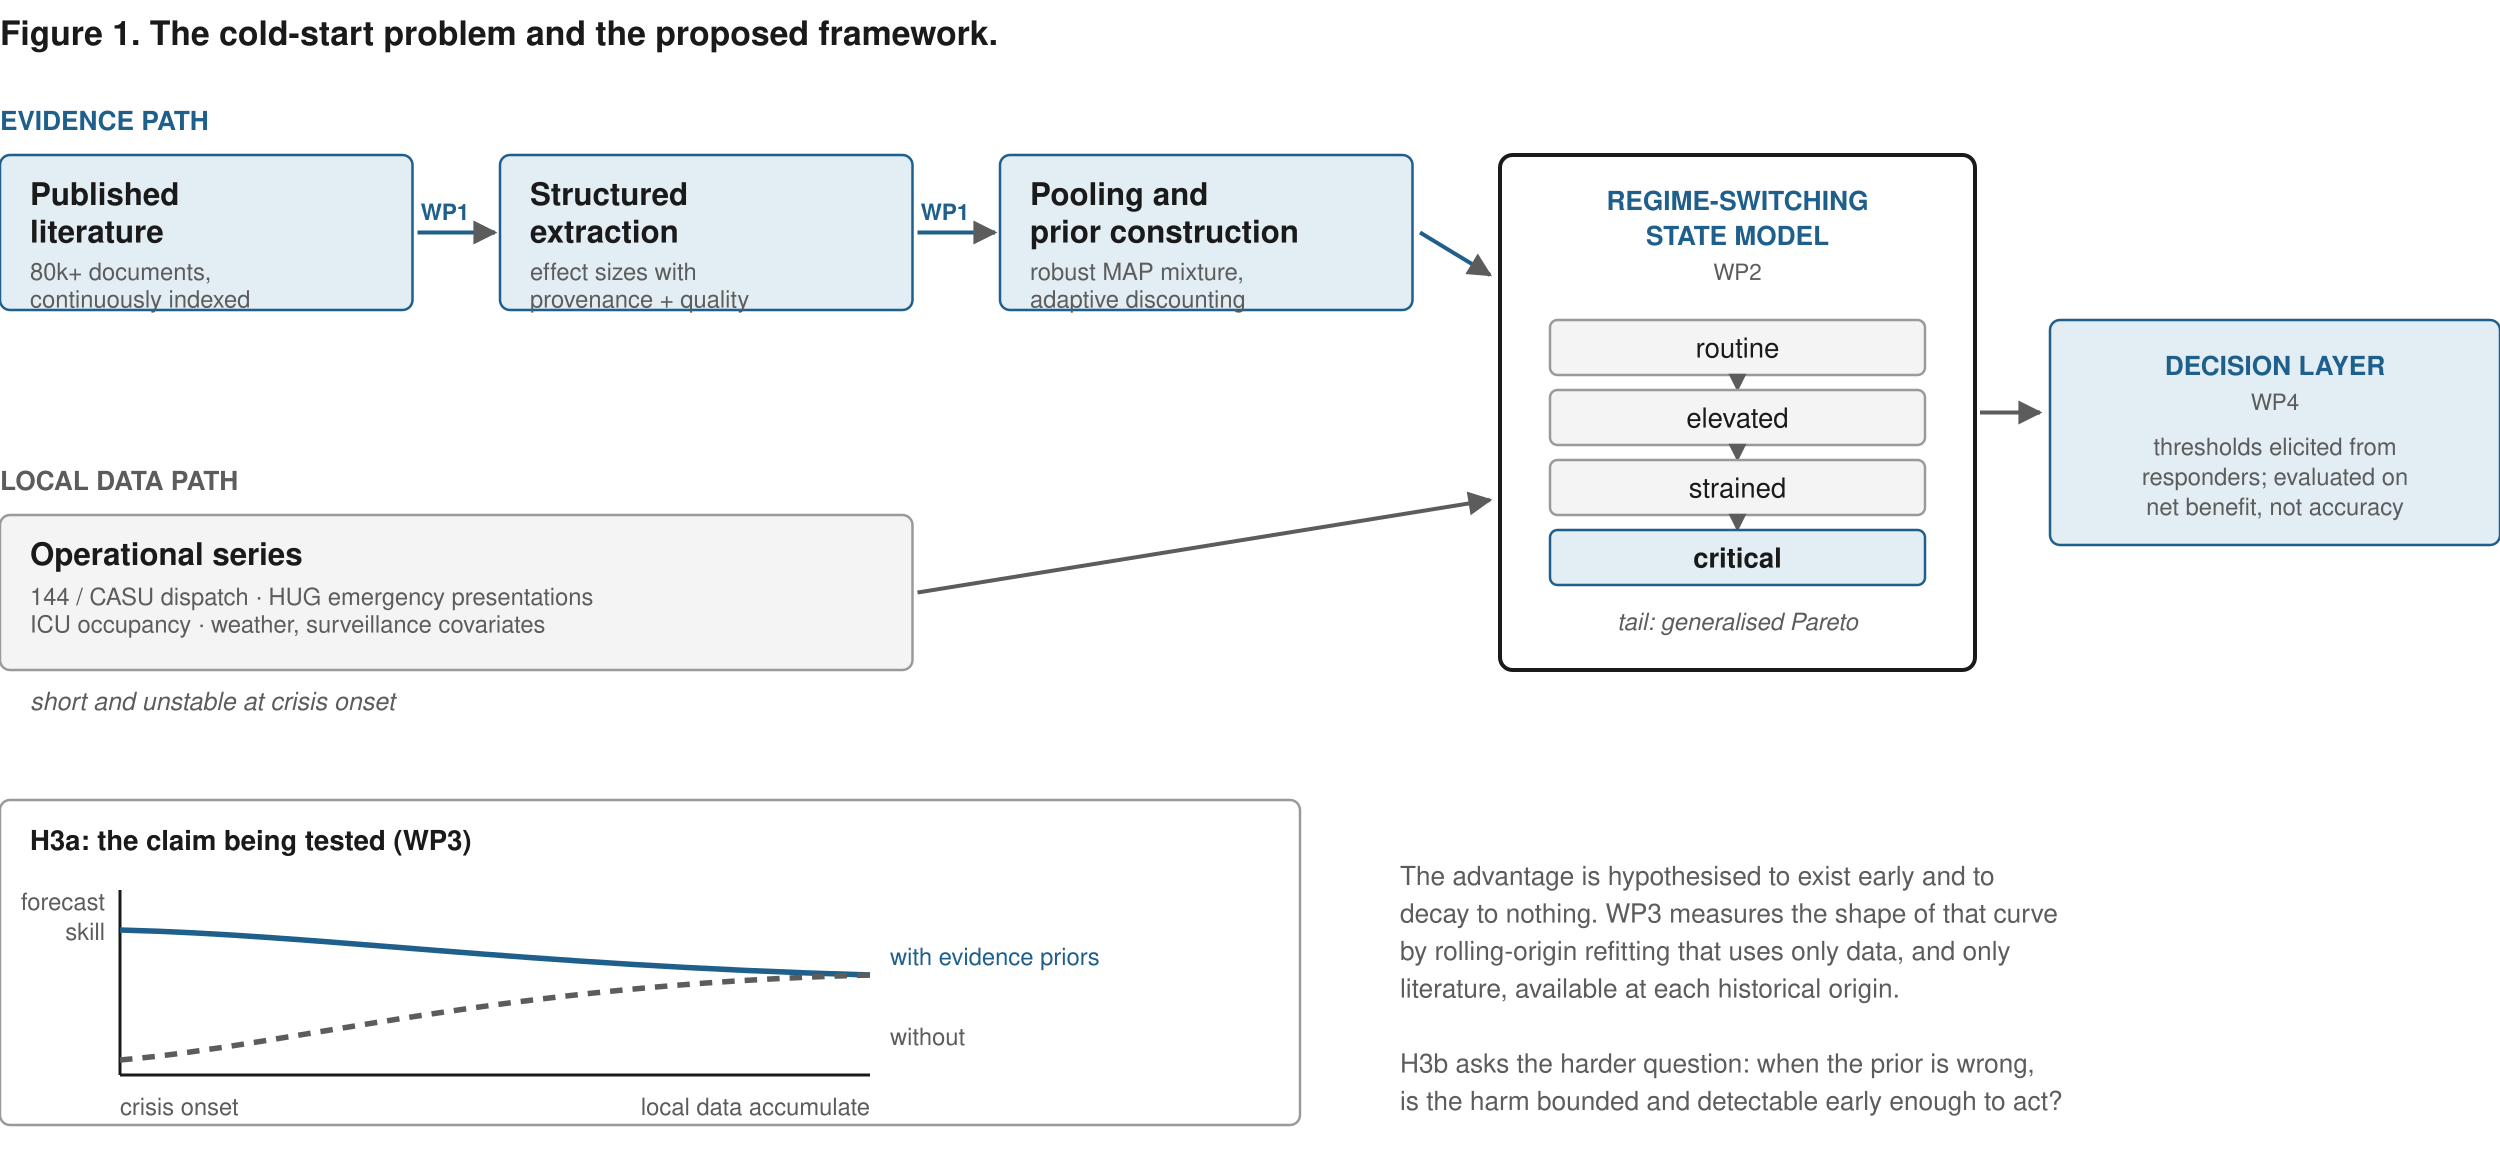
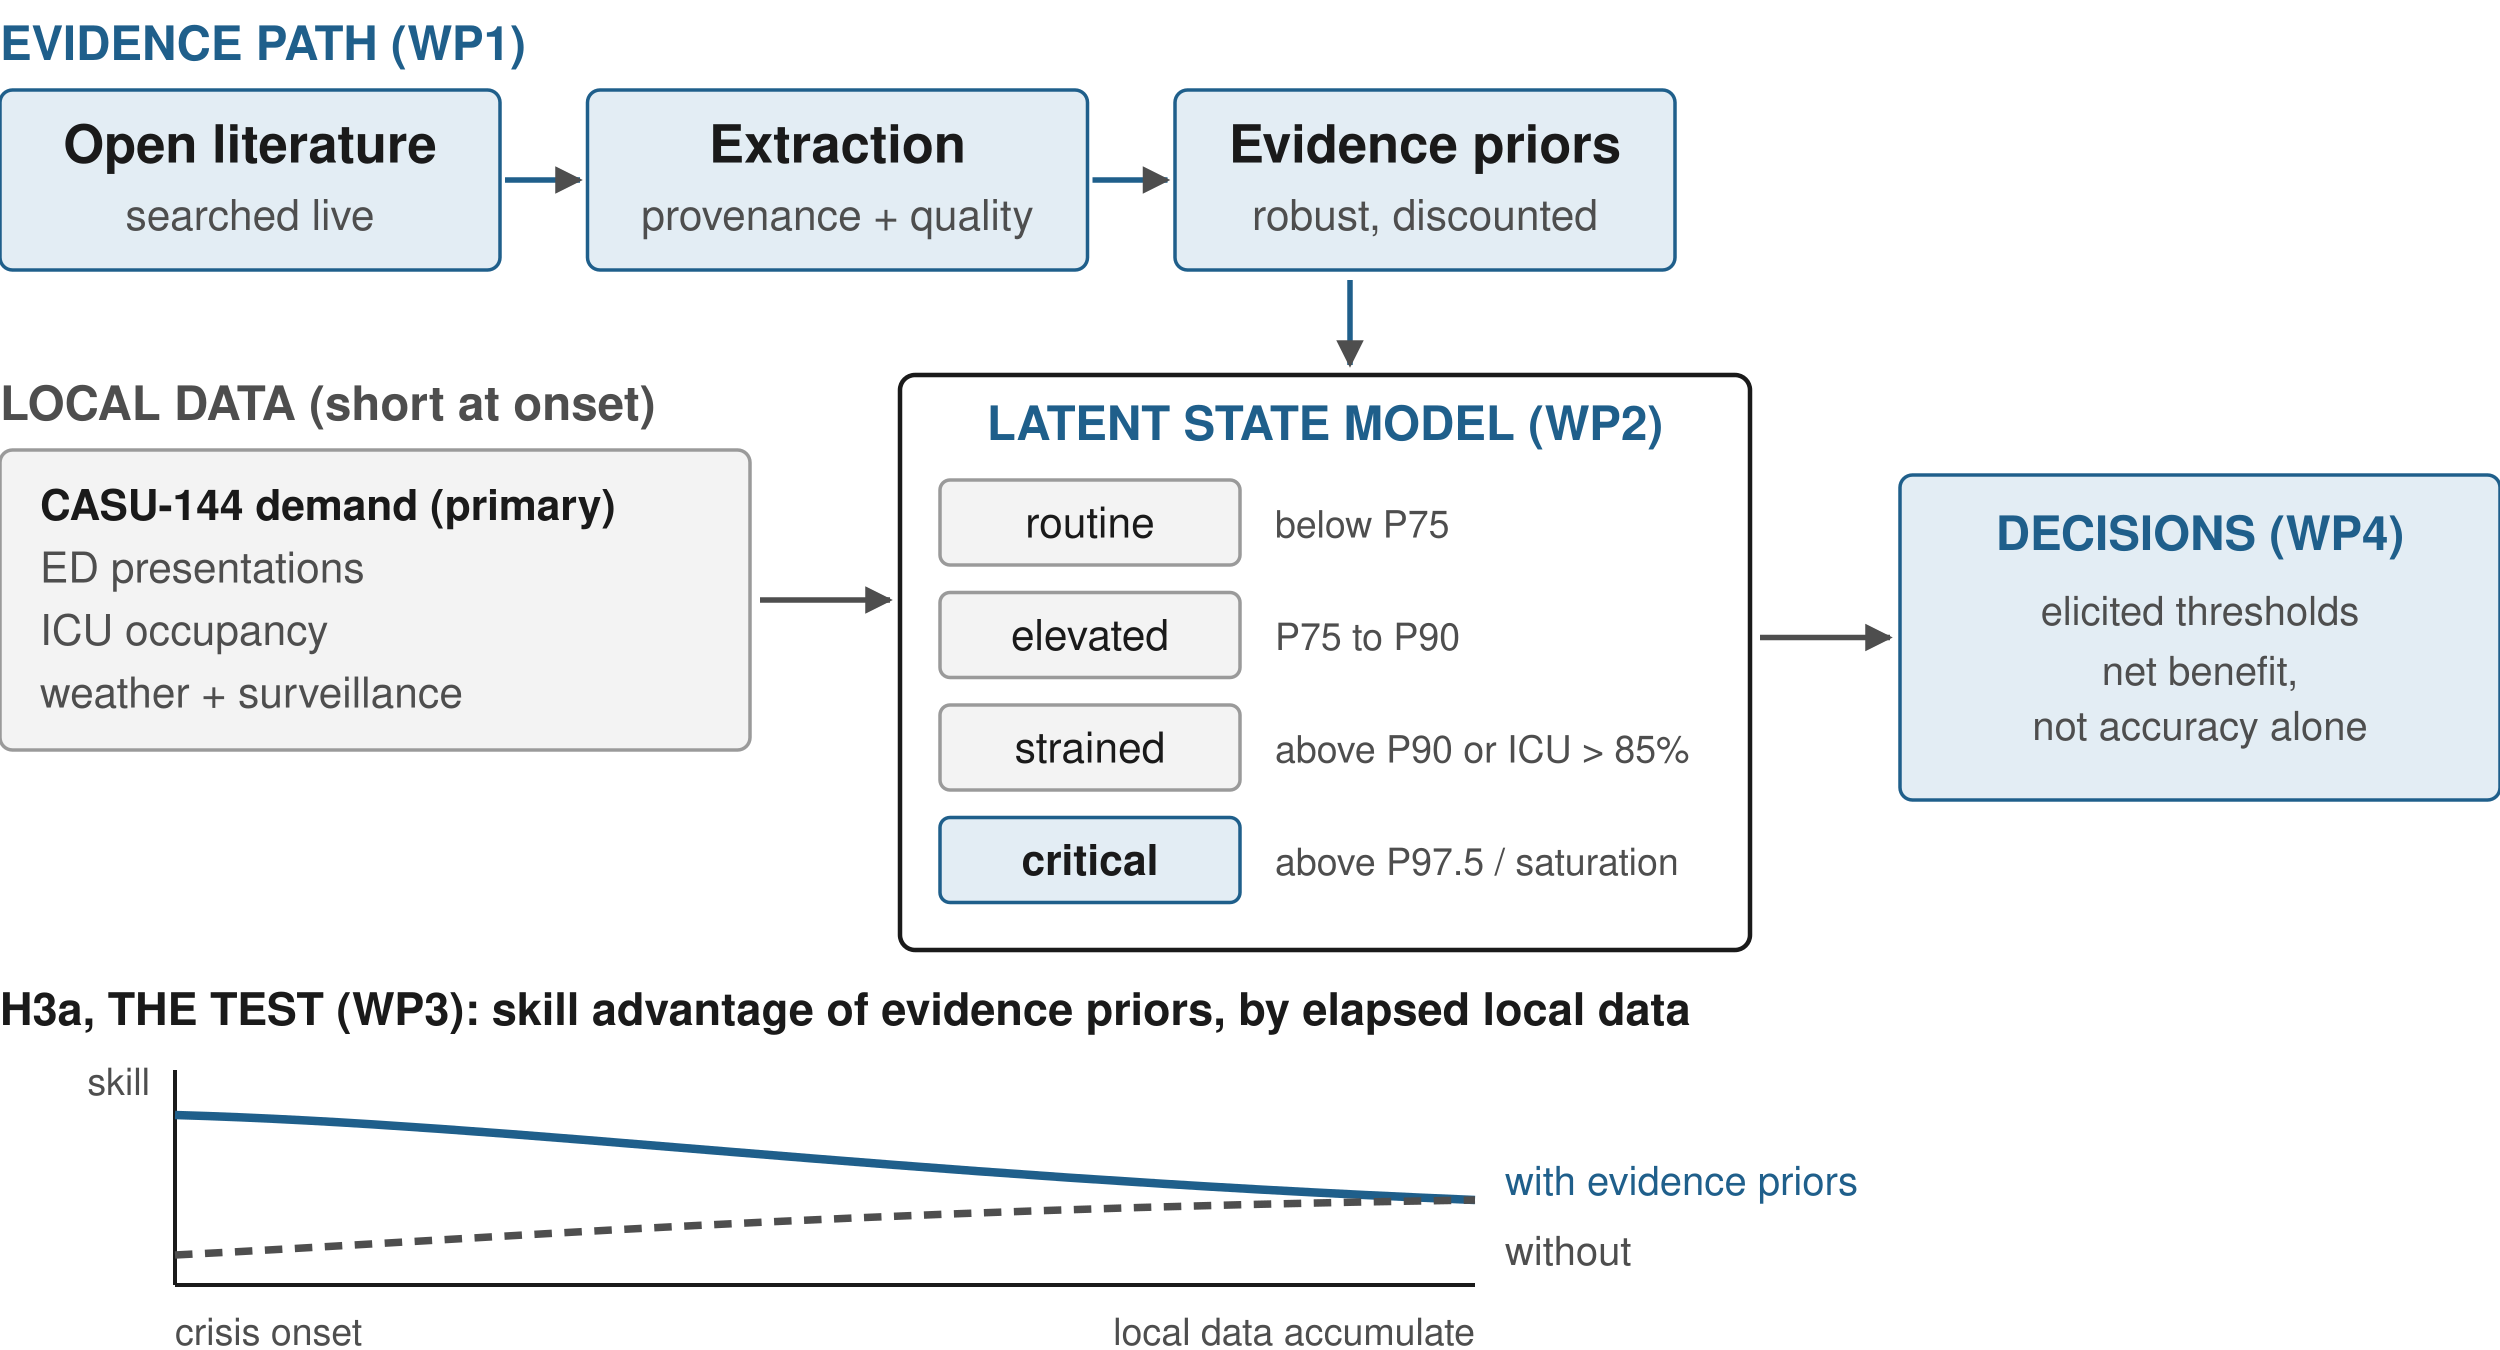
- <svg xmlns="http://www.w3.org/2000/svg" width="1000" height="470" viewBox="0 0 1000 470">
+ <svg xmlns="http://www.w3.org/2000/svg" width="1000" height="540" viewBox="0 0 1000 540">
  <defs>
-     <marker id="a" viewBox="0 0 10 10" refX="9" refY="5" markerWidth="6" markerHeight="6" orient="auto-start-reverse">
-       <path d="M 0 0 L 10 5 L 0 10 z" fill="#5c5c5c" />
+     <marker id="a" viewBox="0 0 10 10" refX="9" refY="5" markerWidth="5" markerHeight="5" orient="auto-start-reverse">
+       <path d="M 0 0 L 10 5 L 0 10 z" fill="#4e4e4e" />
    </marker>
  </defs>
-   <rect width="1000" height="470" fill="white" />
-   <text x="0" y="18" font-family="Helvetica, Arial, sans-serif" font-size="13.5" fill="#1a1a1a" text-anchor="start" font-weight="bold" font-style="normal">Figure 1. The cold-start problem and the proposed framework.</text>
-   <text x="0" y="52" font-family="Helvetica, Arial, sans-serif" font-size="10.5" fill="#1f5f8b" text-anchor="start" font-weight="bold" font-style="normal">EVIDENCE PATH</text>
-   <rect x="0" y="62" width="165" height="62" rx="4" fill="#e3edf4" stroke="#1f5f8b" stroke-width="1" />
-   <text x="12" y="82" font-family="Helvetica, Arial, sans-serif" font-size="12.5" fill="#1a1a1a" text-anchor="start" font-weight="bold" font-style="normal">Published</text>
-   <text x="12" y="97" font-family="Helvetica, Arial, sans-serif" font-size="12.5" fill="#1a1a1a" text-anchor="start" font-weight="bold" font-style="normal">literature</text>
-   <text x="12" y="112" font-family="Helvetica, Arial, sans-serif" font-size="9.5" fill="#5c5c5c" text-anchor="start" font-weight="normal" font-style="normal">80k+ documents,</text>
-   <text x="12" y="123" font-family="Helvetica, Arial, sans-serif" font-size="9.5" fill="#5c5c5c" text-anchor="start" font-weight="normal" font-style="normal">continuously indexed</text>
-   <rect x="200" y="62" width="165" height="62" rx="4" fill="#e3edf4" stroke="#1f5f8b" stroke-width="1" />
-   <text x="212" y="82" font-family="Helvetica, Arial, sans-serif" font-size="12.5" fill="#1a1a1a" text-anchor="start" font-weight="bold" font-style="normal">Structured</text>
-   <text x="212" y="97" font-family="Helvetica, Arial, sans-serif" font-size="12.5" fill="#1a1a1a" text-anchor="start" font-weight="bold" font-style="normal">extraction</text>
-   <text x="212" y="112" font-family="Helvetica, Arial, sans-serif" font-size="9.5" fill="#5c5c5c" text-anchor="start" font-weight="normal" font-style="normal">effect sizes with</text>
-   <text x="212" y="123" font-family="Helvetica, Arial, sans-serif" font-size="9.5" fill="#5c5c5c" text-anchor="start" font-weight="normal" font-style="normal">provenance + quality</text>
-   <rect x="400" y="62" width="165" height="62" rx="4" fill="#e3edf4" stroke="#1f5f8b" stroke-width="1" />
-   <text x="412" y="82" font-family="Helvetica, Arial, sans-serif" font-size="12.5" fill="#1a1a1a" text-anchor="start" font-weight="bold" font-style="normal">Pooling and</text>
-   <text x="412" y="97" font-family="Helvetica, Arial, sans-serif" font-size="12.5" fill="#1a1a1a" text-anchor="start" font-weight="bold" font-style="normal">prior construction</text>
-   <text x="412" y="112" font-family="Helvetica, Arial, sans-serif" font-size="9.5" fill="#5c5c5c" text-anchor="start" font-weight="normal" font-style="normal">robust MAP mixture,</text>
-   <text x="412" y="123" font-family="Helvetica, Arial, sans-serif" font-size="9.5" fill="#5c5c5c" text-anchor="start" font-weight="normal" font-style="normal">adaptive discounting</text>
-   <line x1="167" y1="93" x2="198" y2="93" stroke="#1f5f8b" stroke-width="1.6" marker-end="url(#a)" />
-   <line x1="367" y1="93" x2="398" y2="93" stroke="#1f5f8b" stroke-width="1.6" marker-end="url(#a)" />
-   <text x="178" y="88" font-family="Helvetica, Arial, sans-serif" font-size="9" fill="#1f5f8b" text-anchor="middle" font-weight="bold" font-style="normal">WP1</text>
-   <text x="378" y="88" font-family="Helvetica, Arial, sans-serif" font-size="9" fill="#1f5f8b" text-anchor="middle" font-weight="bold" font-style="normal">WP1</text>
-   <text x="0" y="196" font-family="Helvetica, Arial, sans-serif" font-size="10.5" fill="#5c5c5c" text-anchor="start" font-weight="bold" font-style="normal">LOCAL DATA PATH</text>
-   <rect x="0" y="206" width="365" height="62" rx="4" fill="#f4f4f4" stroke="#9a9a9a" stroke-width="1" />
-   <text x="12" y="226" font-family="Helvetica, Arial, sans-serif" font-size="12.5" fill="#1a1a1a" text-anchor="start" font-weight="bold" font-style="normal">Operational series</text>
-   <text x="12" y="242" font-family="Helvetica, Arial, sans-serif" font-size="9.5" fill="#5c5c5c" text-anchor="start" font-weight="normal" font-style="normal">144 / CASU dispatch  ·  HUG emergency presentations</text>
-   <text x="12" y="253" font-family="Helvetica, Arial, sans-serif" font-size="9.5" fill="#5c5c5c" text-anchor="start" font-weight="normal" font-style="normal">ICU occupancy  ·  weather, surveillance covariates</text>
-   <text x="12" y="284" font-family="Helvetica, Arial, sans-serif" font-size="10" fill="#5c5c5c" text-anchor="start" font-weight="normal" font-style="italic">short and unstable at crisis onset</text>
-   <line x1="367" y1="237" x2="596" y2="200" stroke="#5c5c5c" stroke-width="1.6" marker-end="url(#a)" />
-   <rect x="600" y="62" width="190" height="206" rx="5" fill="white" stroke="#1a1a1a" stroke-width="1.6" />
-   <text x="695" y="84" font-family="Helvetica, Arial, sans-serif" font-size="10.5" fill="#1f5f8b" text-anchor="middle" font-weight="bold" font-style="normal">REGIME-SWITCHING</text>
-   <text x="695" y="98" font-family="Helvetica, Arial, sans-serif" font-size="10.5" fill="#1f5f8b" text-anchor="middle" font-weight="bold" font-style="normal">STATE MODEL</text>
-   <text x="695" y="112" font-family="Helvetica, Arial, sans-serif" font-size="9" fill="#5c5c5c" text-anchor="middle" font-weight="normal" font-style="normal">WP2</text>
-   <rect x="620" y="128" width="150" height="22" rx="3" fill="#f4f4f4" stroke="#9a9a9a" stroke-width="1" />
-   <text x="695" y="143" font-family="Helvetica, Arial, sans-serif" font-size="11" fill="#1a1a1a" text-anchor="middle" font-weight="normal" font-style="normal">routine</text>
-   <line x1="695" y1="150" x2="695" y2="156" stroke="#9a9a9a" stroke-width="1.2" marker-end="url(#a)" />
-   <rect x="620" y="156" width="150" height="22" rx="3" fill="#f4f4f4" stroke="#9a9a9a" stroke-width="1" />
-   <text x="695" y="171" font-family="Helvetica, Arial, sans-serif" font-size="11" fill="#1a1a1a" text-anchor="middle" font-weight="normal" font-style="normal">elevated</text>
-   <line x1="695" y1="178" x2="695" y2="184" stroke="#9a9a9a" stroke-width="1.2" marker-end="url(#a)" />
-   <rect x="620" y="184" width="150" height="22" rx="3" fill="#f4f4f4" stroke="#9a9a9a" stroke-width="1" />
-   <text x="695" y="199" font-family="Helvetica, Arial, sans-serif" font-size="11" fill="#1a1a1a" text-anchor="middle" font-weight="normal" font-style="normal">strained</text>
-   <line x1="695" y1="206" x2="695" y2="212" stroke="#9a9a9a" stroke-width="1.2" marker-end="url(#a)" />
-   <rect x="620" y="212" width="150" height="22" rx="3" fill="#e3edf4" stroke="#1f5f8b" stroke-width="1" />
-   <text x="695" y="227" font-family="Helvetica, Arial, sans-serif" font-size="11" fill="#1a1a1a" text-anchor="middle" font-weight="bold" font-style="normal">critical</text>
-   <text x="695" y="252" font-family="Helvetica, Arial, sans-serif" font-size="9.5" fill="#5c5c5c" text-anchor="middle" font-weight="normal" font-style="italic">tail: generalised Pareto</text>
-   <line x1="568" y1="93" x2="596" y2="110" stroke="#1f5f8b" stroke-width="1.6" marker-end="url(#a)" />
-   <rect x="820" y="128" width="180" height="90" rx="4" fill="#e3edf4" stroke="#1f5f8b" stroke-width="1" />
-   <text x="910" y="150" font-family="Helvetica, Arial, sans-serif" font-size="10.5" fill="#1f5f8b" text-anchor="middle" font-weight="bold" font-style="normal">DECISION LAYER</text>
-   <text x="910" y="164" font-family="Helvetica, Arial, sans-serif" font-size="9" fill="#5c5c5c" text-anchor="middle" font-weight="normal" font-style="normal">WP4</text>
-   <text x="910" y="182" font-family="Helvetica, Arial, sans-serif" font-size="9.5" fill="#5c5c5c" text-anchor="middle" font-weight="normal" font-style="normal">thresholds elicited from</text>
-   <text x="910" y="194" font-family="Helvetica, Arial, sans-serif" font-size="9.5" fill="#5c5c5c" text-anchor="middle" font-weight="normal" font-style="normal">responders; evaluated on</text>
-   <text x="910" y="206" font-family="Helvetica, Arial, sans-serif" font-size="9.5" fill="#5c5c5c" text-anchor="middle" font-weight="normal" font-style="normal">net benefit, not accuracy</text>
-   <line x1="792" y1="165" x2="816" y2="165" stroke="#5c5c5c" stroke-width="1.6" marker-end="url(#a)" />
-   <rect x="0" y="320" width="520" height="130" rx="4" fill="white" stroke="#9a9a9a" stroke-width="1" />
-   <text x="12" y="340" font-family="Helvetica, Arial, sans-serif" font-size="11" fill="#1a1a1a" text-anchor="start" font-weight="bold" font-style="normal">H3a: the claim being tested (WP3)</text>
-   <line x1="48" y1="430" x2="348" y2="430" stroke="#1a1a1a" stroke-width="1.2" />
-   <line x1="48" y1="356" x2="48" y2="430" stroke="#1a1a1a" stroke-width="1.2" />
-   <path d="M 48 372 C 128 374 208 386 348 390" fill="none" stroke="#1f5f8b" stroke-width="2.2" />
-   <path d="M 48 424 C 118 418 198 394 348 390" fill="none" stroke="#5c5c5c" stroke-width="2.2" stroke-dasharray="5,4" />
-   <text x="356" y="386" font-family="Helvetica, Arial, sans-serif" font-size="9.5" fill="#1f5f8b" text-anchor="start" font-weight="normal" font-style="normal">with evidence priors</text>
-   <text x="356" y="418" font-family="Helvetica, Arial, sans-serif" font-size="9.5" fill="#5c5c5c" text-anchor="start" font-weight="normal" font-style="normal">without</text>
-   <text x="42" y="364" font-family="Helvetica, Arial, sans-serif" font-size="9.5" fill="#5c5c5c" text-anchor="end" font-weight="normal" font-style="normal">forecast</text>
-   <text x="42" y="376" font-family="Helvetica, Arial, sans-serif" font-size="9.5" fill="#5c5c5c" text-anchor="end" font-weight="normal" font-style="normal">skill</text>
-   <text x="48" y="446" font-family="Helvetica, Arial, sans-serif" font-size="9.5" fill="#5c5c5c" text-anchor="start" font-weight="normal" font-style="normal">crisis onset</text>
-   <text x="348" y="446" font-family="Helvetica, Arial, sans-serif" font-size="9.5" fill="#5c5c5c" text-anchor="end" font-weight="normal" font-style="normal">local data accumulate</text>
-   <text x="560" y="354" font-family="Helvetica, Arial, sans-serif" font-size="10.5" fill="#5c5c5c" text-anchor="start" font-weight="normal" font-style="normal">The advantage is hypothesised to exist early and to</text>
-   <text x="560" y="369" font-family="Helvetica, Arial, sans-serif" font-size="10.5" fill="#5c5c5c" text-anchor="start" font-weight="normal" font-style="normal">decay to nothing. WP3 measures the shape of that curve</text>
-   <text x="560" y="384" font-family="Helvetica, Arial, sans-serif" font-size="10.5" fill="#5c5c5c" text-anchor="start" font-weight="normal" font-style="normal">by rolling-origin refitting that uses only data, and only</text>
-   <text x="560" y="399" font-family="Helvetica, Arial, sans-serif" font-size="10.5" fill="#5c5c5c" text-anchor="start" font-weight="normal" font-style="normal">literature, available at each historical origin.</text>
-   <text x="560" y="414" font-family="Helvetica, Arial, sans-serif" font-size="10.5" fill="#5c5c5c" text-anchor="start" font-weight="normal" font-style="normal" />
-   <text x="560" y="429" font-family="Helvetica, Arial, sans-serif" font-size="10.5" fill="#5c5c5c" text-anchor="start" font-weight="normal" font-style="normal">H3b asks the harder question: when the prior is wrong,</text>
-   <text x="560" y="444" font-family="Helvetica, Arial, sans-serif" font-size="10.5" fill="#5c5c5c" text-anchor="start" font-weight="normal" font-style="normal">is the harm bounded and detectable early enough to act?</text>
+   <rect width="1000" height="540" fill="white" />
+   <text x="0" y="24" font-family="Helvetica, Arial, sans-serif" font-size="19" fill="#1f5f8b" text-anchor="start" font-weight="bold" font-style="normal">EVIDENCE PATH (WP1)</text>
+   <rect x="0" y="36" width="200" height="72" rx="5" fill="#e3edf4" stroke="#1f5f8b" stroke-width="1.4" />
+   <text x="100" y="65" font-family="Helvetica, Arial, sans-serif" font-size="21" fill="#1a1a1a" text-anchor="middle" font-weight="bold" font-style="normal">Open literature</text>
+   <text x="100" y="92" font-family="Helvetica, Arial, sans-serif" font-size="17" fill="#4e4e4e" text-anchor="middle" font-weight="normal" font-style="normal">searched live</text>
+   <rect x="235" y="36" width="200" height="72" rx="5" fill="#e3edf4" stroke="#1f5f8b" stroke-width="1.4" />
+   <text x="335" y="65" font-family="Helvetica, Arial, sans-serif" font-size="21" fill="#1a1a1a" text-anchor="middle" font-weight="bold" font-style="normal">Extraction</text>
+   <text x="335" y="92" font-family="Helvetica, Arial, sans-serif" font-size="17" fill="#4e4e4e" text-anchor="middle" font-weight="normal" font-style="normal">provenance + quality</text>
+   <rect x="470" y="36" width="200" height="72" rx="5" fill="#e3edf4" stroke="#1f5f8b" stroke-width="1.4" />
+   <text x="570" y="65" font-family="Helvetica, Arial, sans-serif" font-size="21" fill="#1a1a1a" text-anchor="middle" font-weight="bold" font-style="normal">Evidence priors</text>
+   <text x="570" y="92" font-family="Helvetica, Arial, sans-serif" font-size="17" fill="#4e4e4e" text-anchor="middle" font-weight="normal" font-style="normal">robust, discounted</text>
+   <line x1="202" y1="72" x2="232" y2="72" stroke="#1f5f8b" stroke-width="2.2" marker-end="url(#a)" />
+   <line x1="437" y1="72" x2="467" y2="72" stroke="#1f5f8b" stroke-width="2.2" marker-end="url(#a)" />
+   <text x="0" y="168" font-family="Helvetica, Arial, sans-serif" font-size="19" fill="#4e4e4e" text-anchor="start" font-weight="bold" font-style="normal">LOCAL DATA (short at onset)</text>
+   <rect x="0" y="180" width="300" height="120" rx="5" fill="#f3f3f3" stroke="#9a9a9a" stroke-width="1.4" />
+   <text x="16" y="208" font-family="Helvetica, Arial, sans-serif" font-size="17" fill="#1a1a1a" text-anchor="start" font-weight="bold" font-style="normal">CASU-144 demand (primary)</text>
+   <text x="16" y="233" font-family="Helvetica, Arial, sans-serif" font-size="17" fill="#4e4e4e" text-anchor="start" font-weight="normal" font-style="normal">ED presentations</text>
+   <text x="16" y="258" font-family="Helvetica, Arial, sans-serif" font-size="17" fill="#4e4e4e" text-anchor="start" font-weight="normal" font-style="normal">ICU occupancy</text>
+   <text x="16" y="283" font-family="Helvetica, Arial, sans-serif" font-size="17" fill="#4e4e4e" text-anchor="start" font-weight="normal" font-style="normal">weather + surveillance</text>
+   <rect x="360" y="150" width="340" height="230" rx="6" fill="white" stroke="#1a1a1a" stroke-width="1.8" />
+   <text x="530.0" y="176" font-family="Helvetica, Arial, sans-serif" font-size="19" fill="#1f5f8b" text-anchor="middle" font-weight="bold" font-style="normal">LATENT STATE MODEL (WP2)</text>
+   <rect x="376" y="192" width="120" height="34" rx="4" fill="#f3f3f3" stroke="#9a9a9a" stroke-width="1.4" />
+   <text x="436" y="215" font-family="Helvetica, Arial, sans-serif" font-size="17" fill="#1a1a1a" text-anchor="middle" font-weight="normal" font-style="normal">routine</text>
+   <text x="510" y="215" font-family="Helvetica, Arial, sans-serif" font-size="15" fill="#4e4e4e" text-anchor="start" font-weight="normal" font-style="normal">below P75</text>
+   <rect x="376" y="237" width="120" height="34" rx="4" fill="#f3f3f3" stroke="#9a9a9a" stroke-width="1.4" />
+   <text x="436" y="260" font-family="Helvetica, Arial, sans-serif" font-size="17" fill="#1a1a1a" text-anchor="middle" font-weight="normal" font-style="normal">elevated</text>
+   <text x="510" y="260" font-family="Helvetica, Arial, sans-serif" font-size="15" fill="#4e4e4e" text-anchor="start" font-weight="normal" font-style="normal">P75 to P90</text>
+   <rect x="376" y="282" width="120" height="34" rx="4" fill="#f3f3f3" stroke="#9a9a9a" stroke-width="1.4" />
+   <text x="436" y="305" font-family="Helvetica, Arial, sans-serif" font-size="17" fill="#1a1a1a" text-anchor="middle" font-weight="normal" font-style="normal">strained</text>
+   <text x="510" y="305" font-family="Helvetica, Arial, sans-serif" font-size="15" fill="#4e4e4e" text-anchor="start" font-weight="normal" font-style="normal">above P90 or ICU &gt; 85%</text>
+   <rect x="376" y="327" width="120" height="34" rx="4" fill="#e3edf4" stroke="#1f5f8b" stroke-width="1.4" />
+   <text x="436" y="350" font-family="Helvetica, Arial, sans-serif" font-size="17" fill="#1a1a1a" text-anchor="middle" font-weight="bold" font-style="normal">critical</text>
+   <text x="510" y="350" font-family="Helvetica, Arial, sans-serif" font-size="15" fill="#4e4e4e" text-anchor="start" font-weight="normal" font-style="normal">above P97.5 / saturation</text>
+   <line x1="540" y1="112" x2="540" y2="146" stroke="#1f5f8b" stroke-width="2.2" marker-end="url(#a)" />
+   <line x1="304" y1="240" x2="356" y2="240" stroke="#4e4e4e" stroke-width="2.2" marker-end="url(#a)" />
+   <rect x="760" y="190" width="240" height="130" rx="5" fill="#e3edf4" stroke="#1f5f8b" stroke-width="1.4" />
+   <text x="880" y="220" font-family="Helvetica, Arial, sans-serif" font-size="19" fill="#1f5f8b" text-anchor="middle" font-weight="bold" font-style="normal">DECISIONS (WP4)</text>
+   <text x="880" y="250" font-family="Helvetica, Arial, sans-serif" font-size="16" fill="#4e4e4e" text-anchor="middle" font-weight="normal" font-style="normal">elicited thresholds</text>
+   <text x="880" y="274" font-family="Helvetica, Arial, sans-serif" font-size="16" fill="#4e4e4e" text-anchor="middle" font-weight="normal" font-style="normal">net benefit,</text>
+   <text x="880" y="296" font-family="Helvetica, Arial, sans-serif" font-size="16" fill="#4e4e4e" text-anchor="middle" font-weight="normal" font-style="normal">not accuracy alone</text>
+   <line x1="704" y1="255" x2="756" y2="255" stroke="#4e4e4e" stroke-width="2.2" marker-end="url(#a)" />
+   <text x="0" y="410" font-family="Helvetica, Arial, sans-serif" font-size="18" fill="#1a1a1a" text-anchor="start" font-weight="bold" font-style="normal">H3a, THE TEST (WP3):  skill advantage of evidence priors, by elapsed local data</text>
+   <line x1="70" y1="514" x2="590" y2="514" stroke="#1a1a1a" stroke-width="1.6" />
+   <line x1="70" y1="428" x2="70" y2="514" stroke="#1a1a1a" stroke-width="1.6" />
+   <path d="M 70 446 C 210 450 350 470 590 480" fill="none" stroke="#1f5f8b" stroke-width="3.4" />
+   <path d="M 70 502 C 190 496 330 484 590 480" fill="none" stroke="#4e4e4e" stroke-width="3" stroke-dasharray="7,5" />
+   <text x="602" y="478" font-family="Helvetica, Arial, sans-serif" font-size="16" fill="#1f5f8b" text-anchor="start" font-weight="normal" font-style="normal">with evidence priors</text>
+   <text x="602" y="506" font-family="Helvetica, Arial, sans-serif" font-size="16" fill="#4e4e4e" text-anchor="start" font-weight="normal" font-style="normal">without</text>
+   <text x="60" y="438" font-family="Helvetica, Arial, sans-serif" font-size="15" fill="#4e4e4e" text-anchor="end" font-weight="normal" font-style="normal">skill</text>
+   <text x="70" y="538" font-family="Helvetica, Arial, sans-serif" font-size="15" fill="#4e4e4e" text-anchor="start" font-weight="normal" font-style="normal">crisis onset</text>
+   <text x="590" y="538" font-family="Helvetica, Arial, sans-serif" font-size="15" fill="#4e4e4e" text-anchor="end" font-weight="normal" font-style="normal">local data accumulate</text>
</svg>
